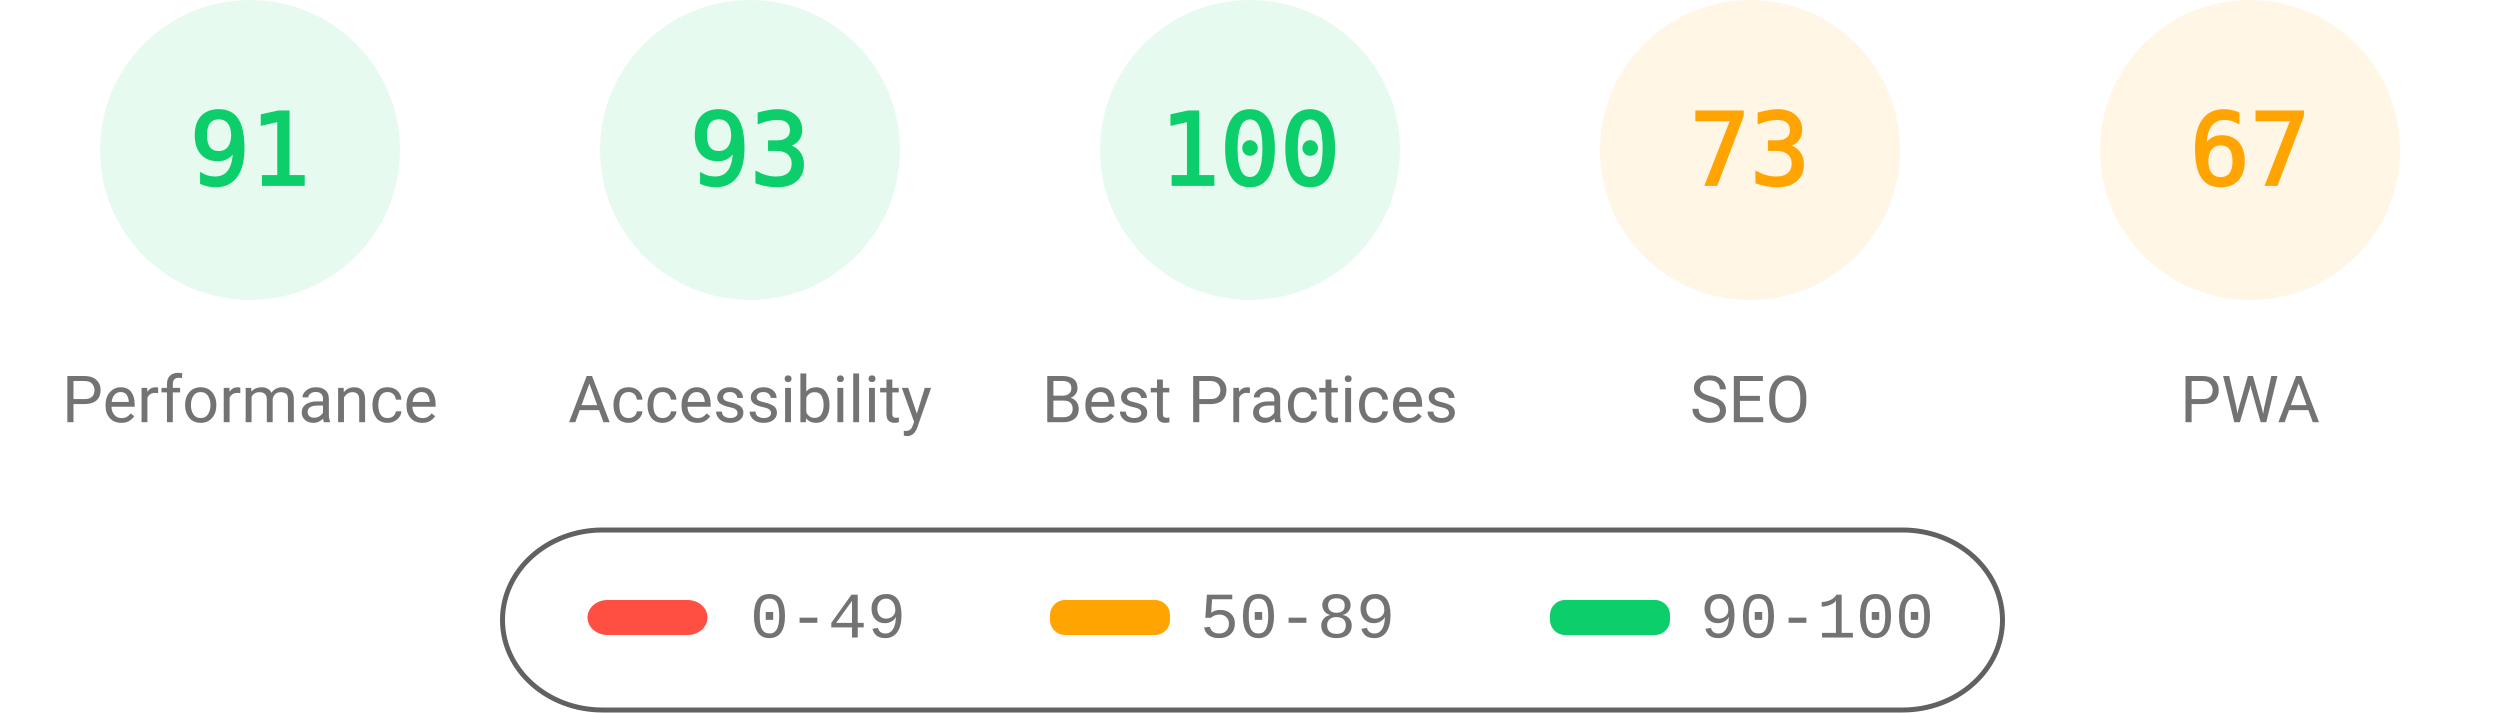
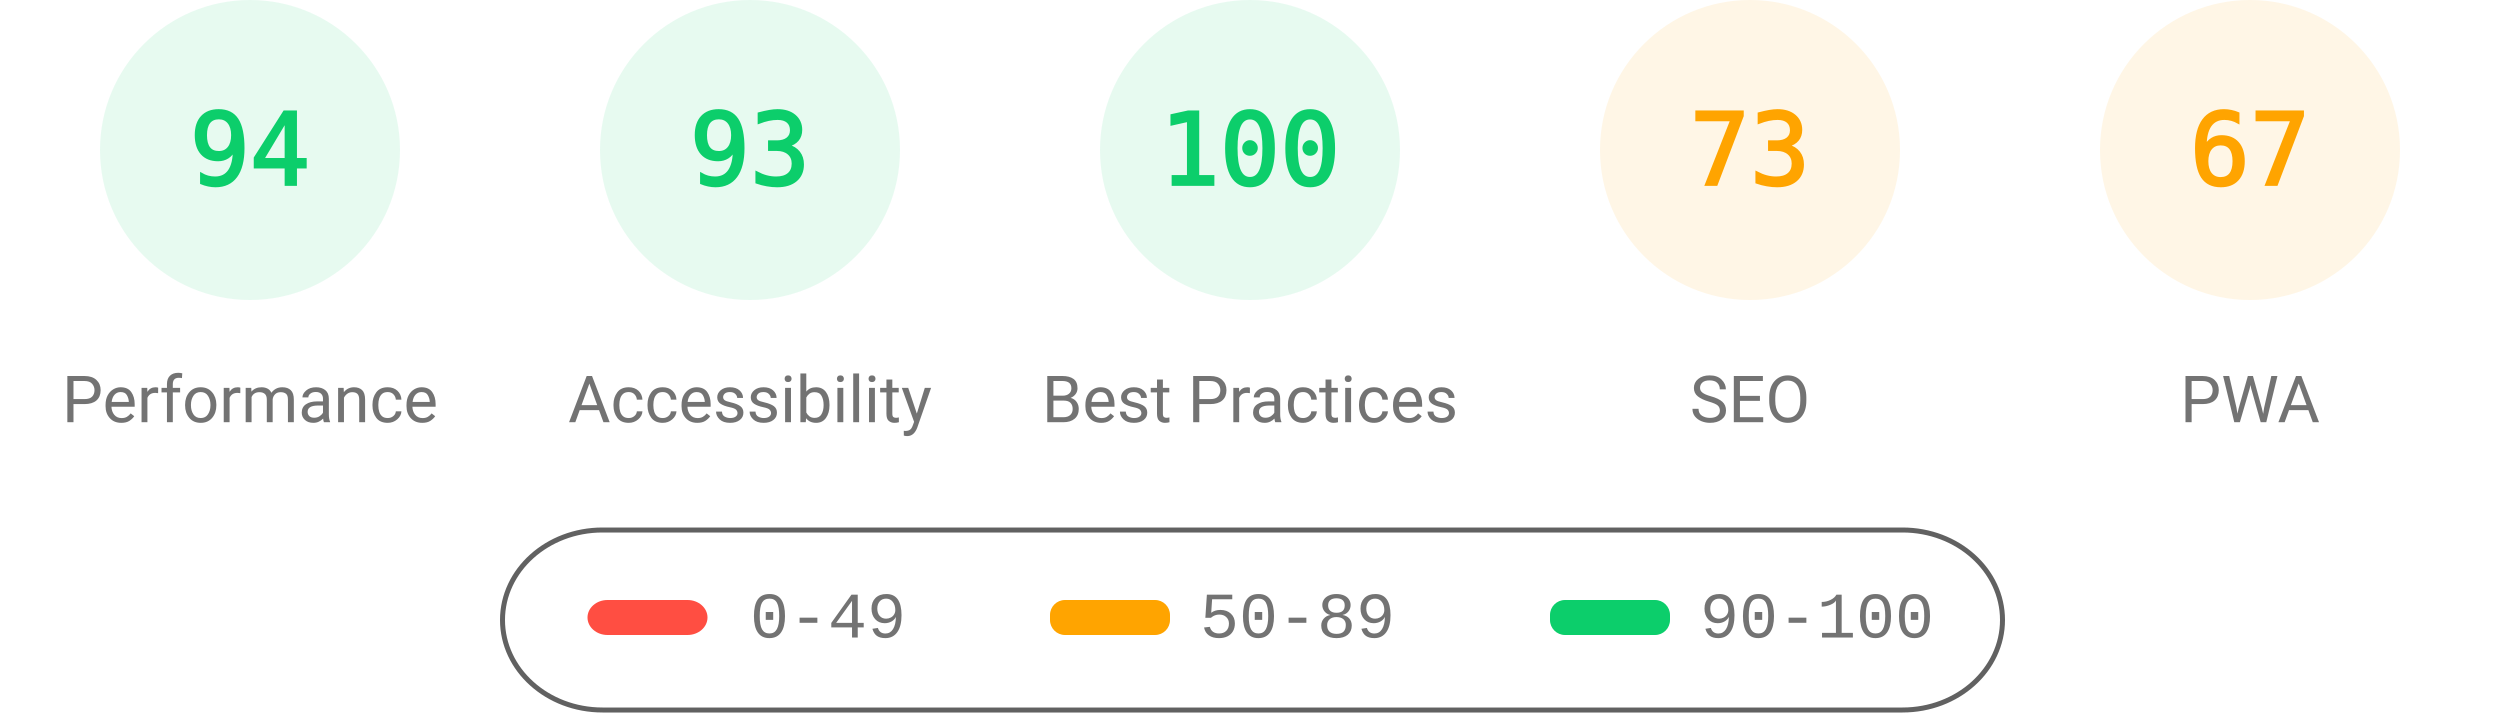
<svg xmlns="http://www.w3.org/2000/svg" fill="none" width="1000" height="285">
  <style>.gauge-base{opacity:.1}.gauge-arc{fill:none;animation-delay:250ms;stroke-linecap:round;transform:rotate(-90deg);transform-origin:100px 60px;animation:load-gauge 1s ease forwards}.guage-text{font-size:40px;font-family:monospace;text-align:center}.guage-red{color:#ff4e42;fill:#ff4e42;stroke:#ff4e42}.guage-orange{color:#ffa400;fill:#ffa400;stroke:#ffa400}.guage-green{color:#0cce6b;fill:#0cce6b;stroke:#0cce6b}.guage-undefined{color:#5c5c5c;fill:#5c5c5c;stroke:#5c5c5c}.guage-title{color:#737373;fill:#737373;stroke:none;font-size:26px;line-height:26px;font-family:Roboto,Halvetica,Arial,sans-serif}@keyframes load-gauge{from{stroke-dasharray:0 352.858}}</style>
  <svg class="guage-div guage-perf guage-green" viewBox="0 0 200 200" width="200" height="200">
    <circle class="gauge-base" r="56" cx="100" cy="60" stroke-width="8" />
-     <circle class="gauge-arc guage-arc-1" r="56" cx="100" cy="60" stroke-width="8" style="stroke-dasharray:320.191,351.858" />
-     <text class="guage-text" x="100" y="60" alignment-baseline="central" dominant-baseline="central" text-anchor="middle">91</text>
+     <circle class="gauge-arc guage-arc-1" r="56" cx="100" cy="60" stroke-width="8" style="stroke-dasharray:330.747,351.858" />
+     <text class="guage-text" x="100" y="60" alignment-baseline="central" dominant-baseline="central" text-anchor="middle">94</text>
    <text class="guage-title" x="100" y="160" alignment-baseline="central" dominant-baseline="central" text-anchor="middle">Performance</text>
  </svg>
  <svg class="guage-div guage-acc guage-green" viewBox="0 0 200 200" width="200" height="200" x="200">
    <circle class="gauge-base" r="56" cx="100" cy="60" stroke-width="8" />
    <circle class="gauge-arc guage-arc-2" r="56" cx="100" cy="60" stroke-width="8" style="stroke-dasharray:327.228,351.858" />
    <text class="guage-text" x="100" y="60" alignment-baseline="central" dominant-baseline="central" text-anchor="middle">93</text>
    <text class="guage-title" x="100" y="160" alignment-baseline="central" dominant-baseline="central" text-anchor="middle">Accessibility</text>
  </svg>
  <svg class="guage-div guage-best guage-green" viewBox="0 0 200 200" width="200" height="200" x="400">
    <circle class="gauge-base" r="56" cx="100" cy="60" stroke-width="8" />
    <circle class="gauge-arc guage-arc-3" r="56" cx="100" cy="60" stroke-width="8" style="stroke-dasharray:351.858,351.858" />
    <text class="guage-text" x="100" y="60" alignment-baseline="central" dominant-baseline="central" text-anchor="middle">100</text>
    <text class="guage-title" x="100" y="160" alignment-baseline="central" dominant-baseline="central" text-anchor="middle">Best Practices</text>
  </svg>
  <svg class="guage-div guage-seo guage-orange" viewBox="0 0 200 200" width="200" height="200" x="600">
    <circle class="gauge-base" r="56" cx="100" cy="60" stroke-width="8" />
    <circle class="gauge-arc guage-arc-4" r="56" cx="100" cy="60" stroke-width="8" style="stroke-dasharray:256.856,351.858" />
    <text class="guage-text" x="100" y="60" alignment-baseline="central" dominant-baseline="central" text-anchor="middle">73</text>
    <text class="guage-title" x="100" y="160" alignment-baseline="central" dominant-baseline="central" text-anchor="middle">SEO</text>
  </svg>
  <svg class="guage-div guage-pwa guage-orange" viewBox="0 0 200 200" width="200" height="200" x="800">
    <circle class="gauge-base" r="56" cx="100" cy="60" stroke-width="8" />
    <circle class="gauge-arc guage-arc-4" r="56" cx="100" cy="60" stroke-width="8" style="stroke-dasharray:235.745,351.858" />
    <text class="guage-text" x="100" y="60" alignment-baseline="central" dominant-baseline="central" text-anchor="middle">67</text>
    <text class="guage-title" x="100" y="160" alignment-baseline="central" dominant-baseline="central" text-anchor="middle">PWA</text>
  </svg>
  <svg width="604" height="76" x="200" y="210">
    <path fill="none" id="canvas_background" d="M-1-1h604v80H-1z" />
    <rect fill-opacity="0" stroke="#616161" stroke-width="2" rx="40" id="svg_2" height="72" width="600" y="2" x="1" fill="#000" />
    <rect stroke="#000" rx="8" id="svg_3" height="14" width="48" y="30" x="35" stroke-opacity="null" stroke-width="0" fill="#ff4e42" />
    <rect stroke="#000" rx="6" id="svg_4" height="14" width="48" y="30" x="220" stroke-opacity="null" stroke-width="0" fill="#ffa400" />
    <rect stroke="#000" rx="6" id="svg_5" height="14" width="48" y="30" x="420" stroke-opacity="null" stroke-width="0" fill="#0cce6b" />
    <text xml:space="preserve" text-anchor="start" font-family="'Courier New', Courier, monospace" font-size="26" id="svg_6" y="45" x="100" stroke-opacity="null" stroke-width="0" stroke="#000" fill="#737373">0-49</text>
    <text xml:space="preserve" text-anchor="start" font-family="'Courier New', Courier, monospace" font-size="26" id="svg_7" y="45" x="280" stroke-opacity="null" stroke-width="0" stroke="#000" fill="#737373">50-89</text>
    <text xml:space="preserve" text-anchor="start" font-family="'Courier New', Courier, monospace" font-size="26" id="svg_8" y="45" x="480" stroke-opacity="null" stroke-width="0" stroke="#000" fill="#737373">90-100</text>
  </svg>
</svg>
